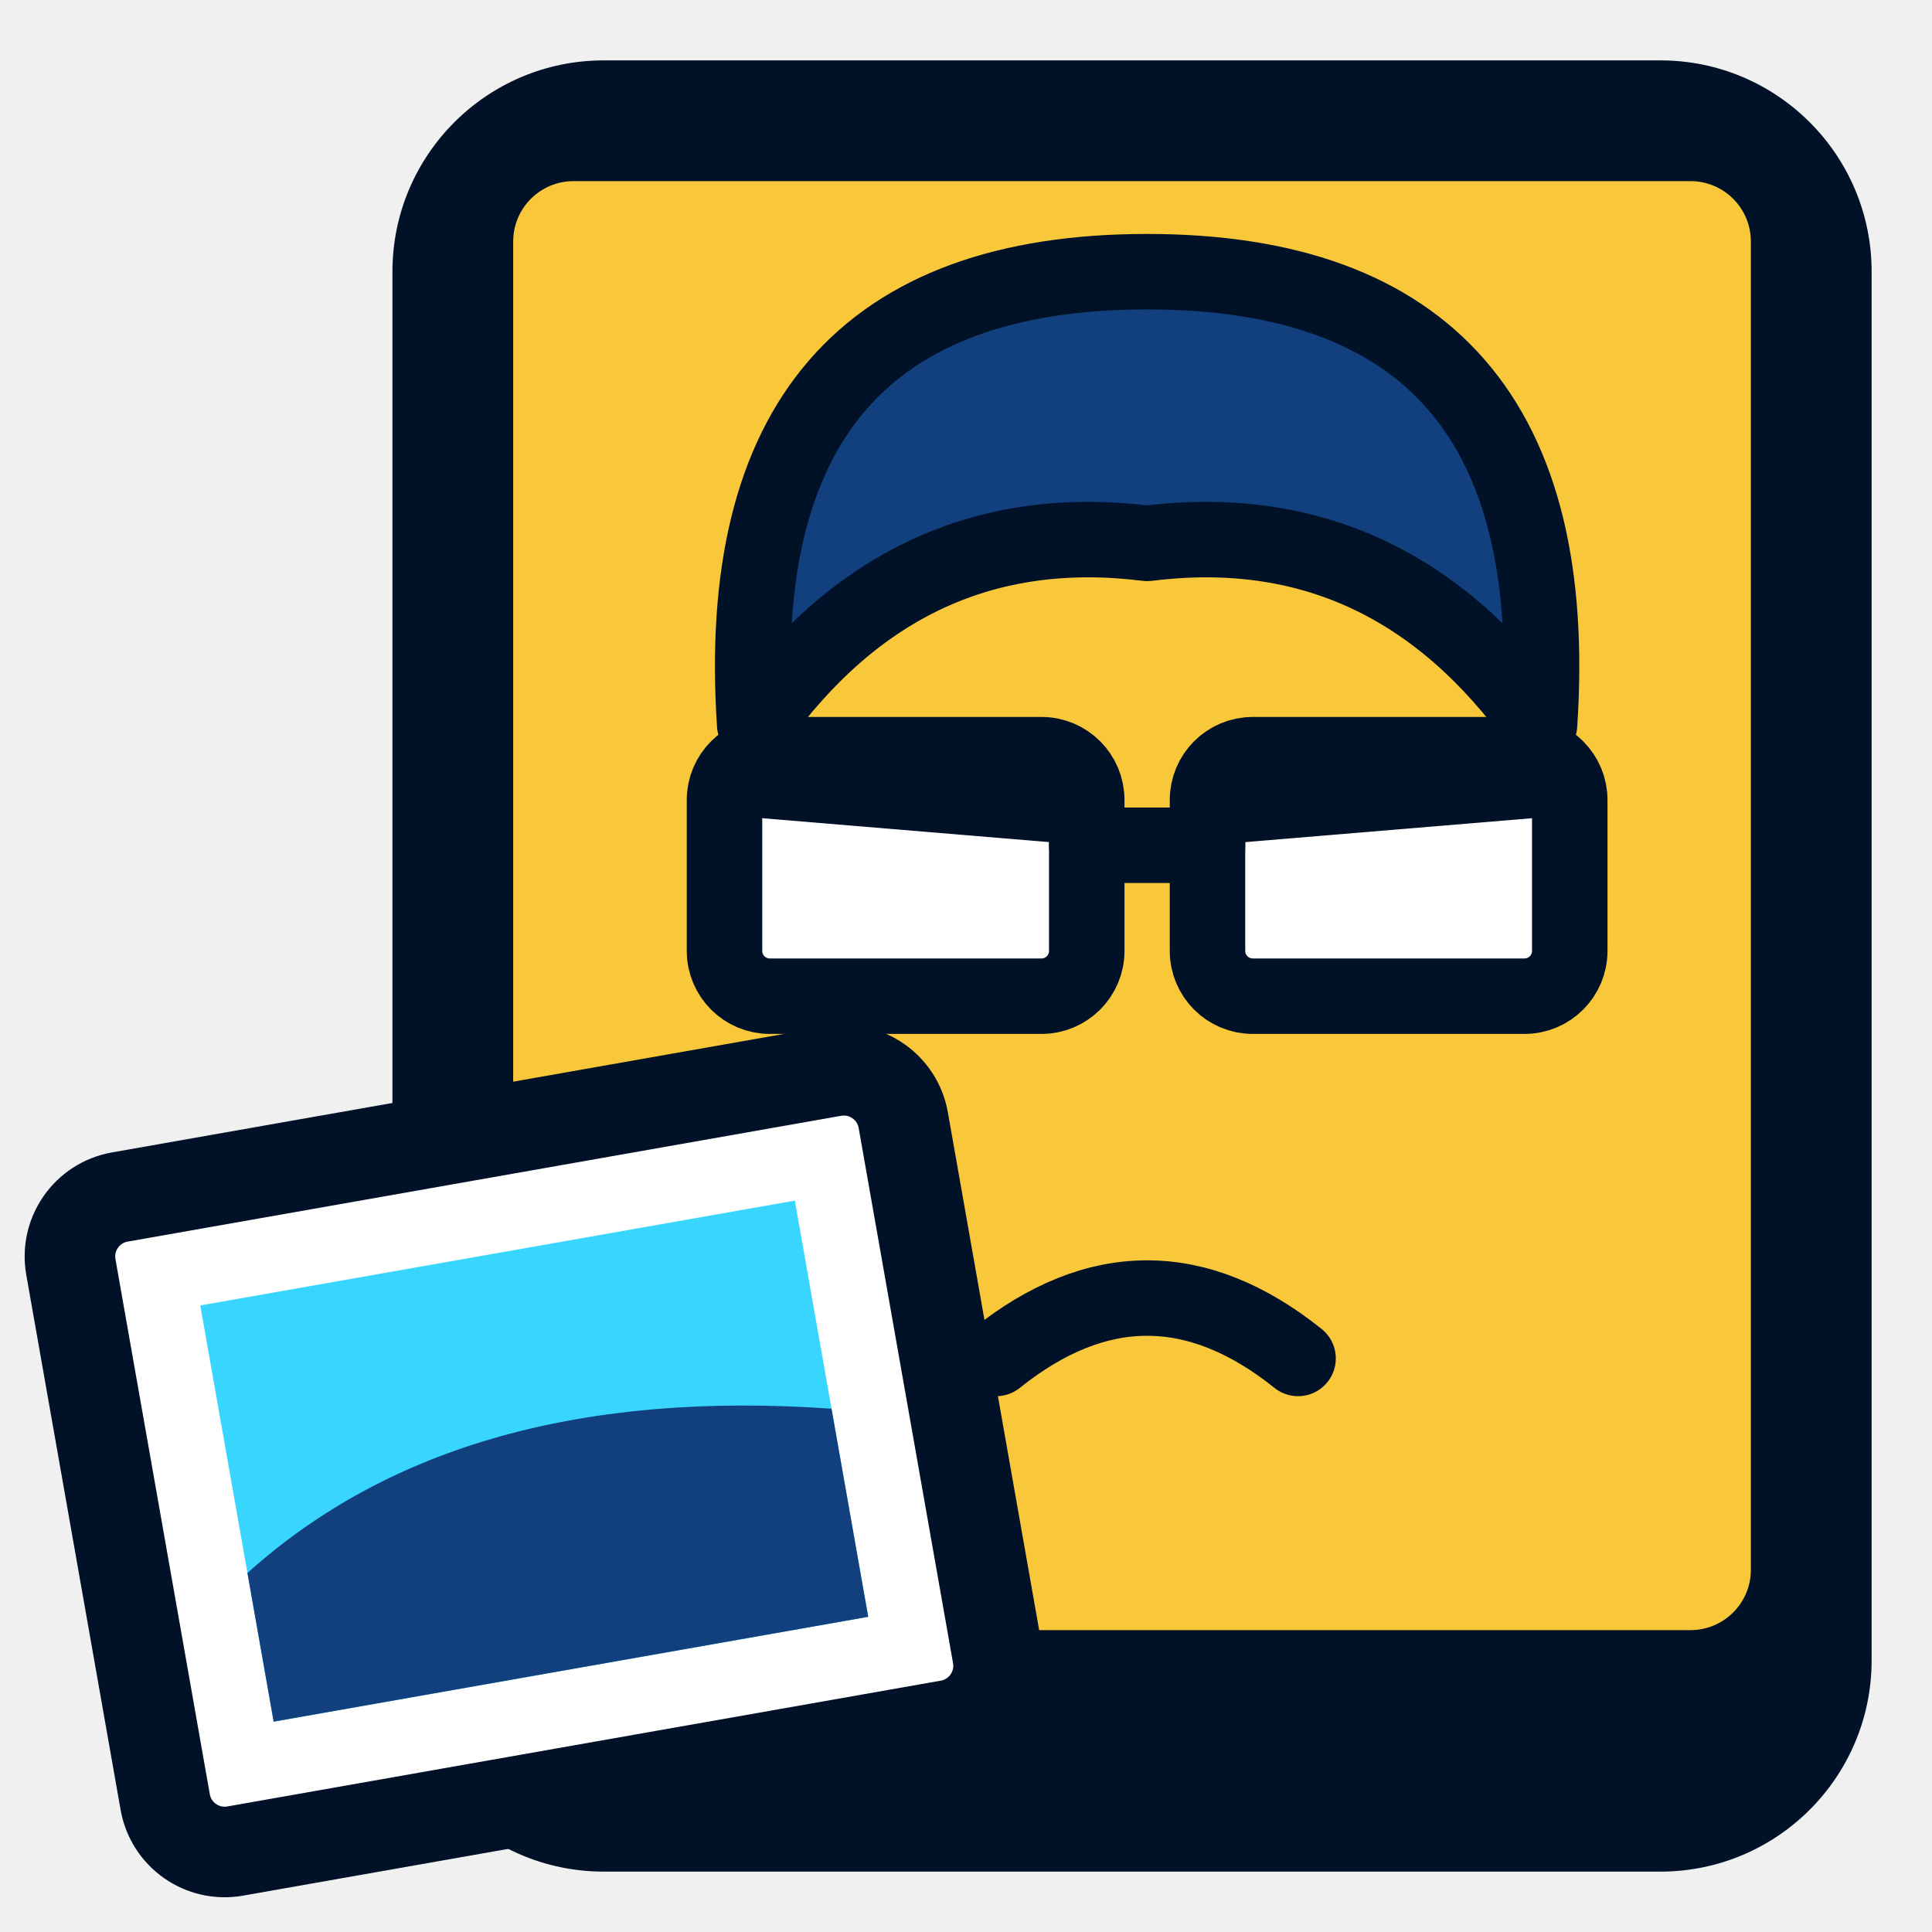
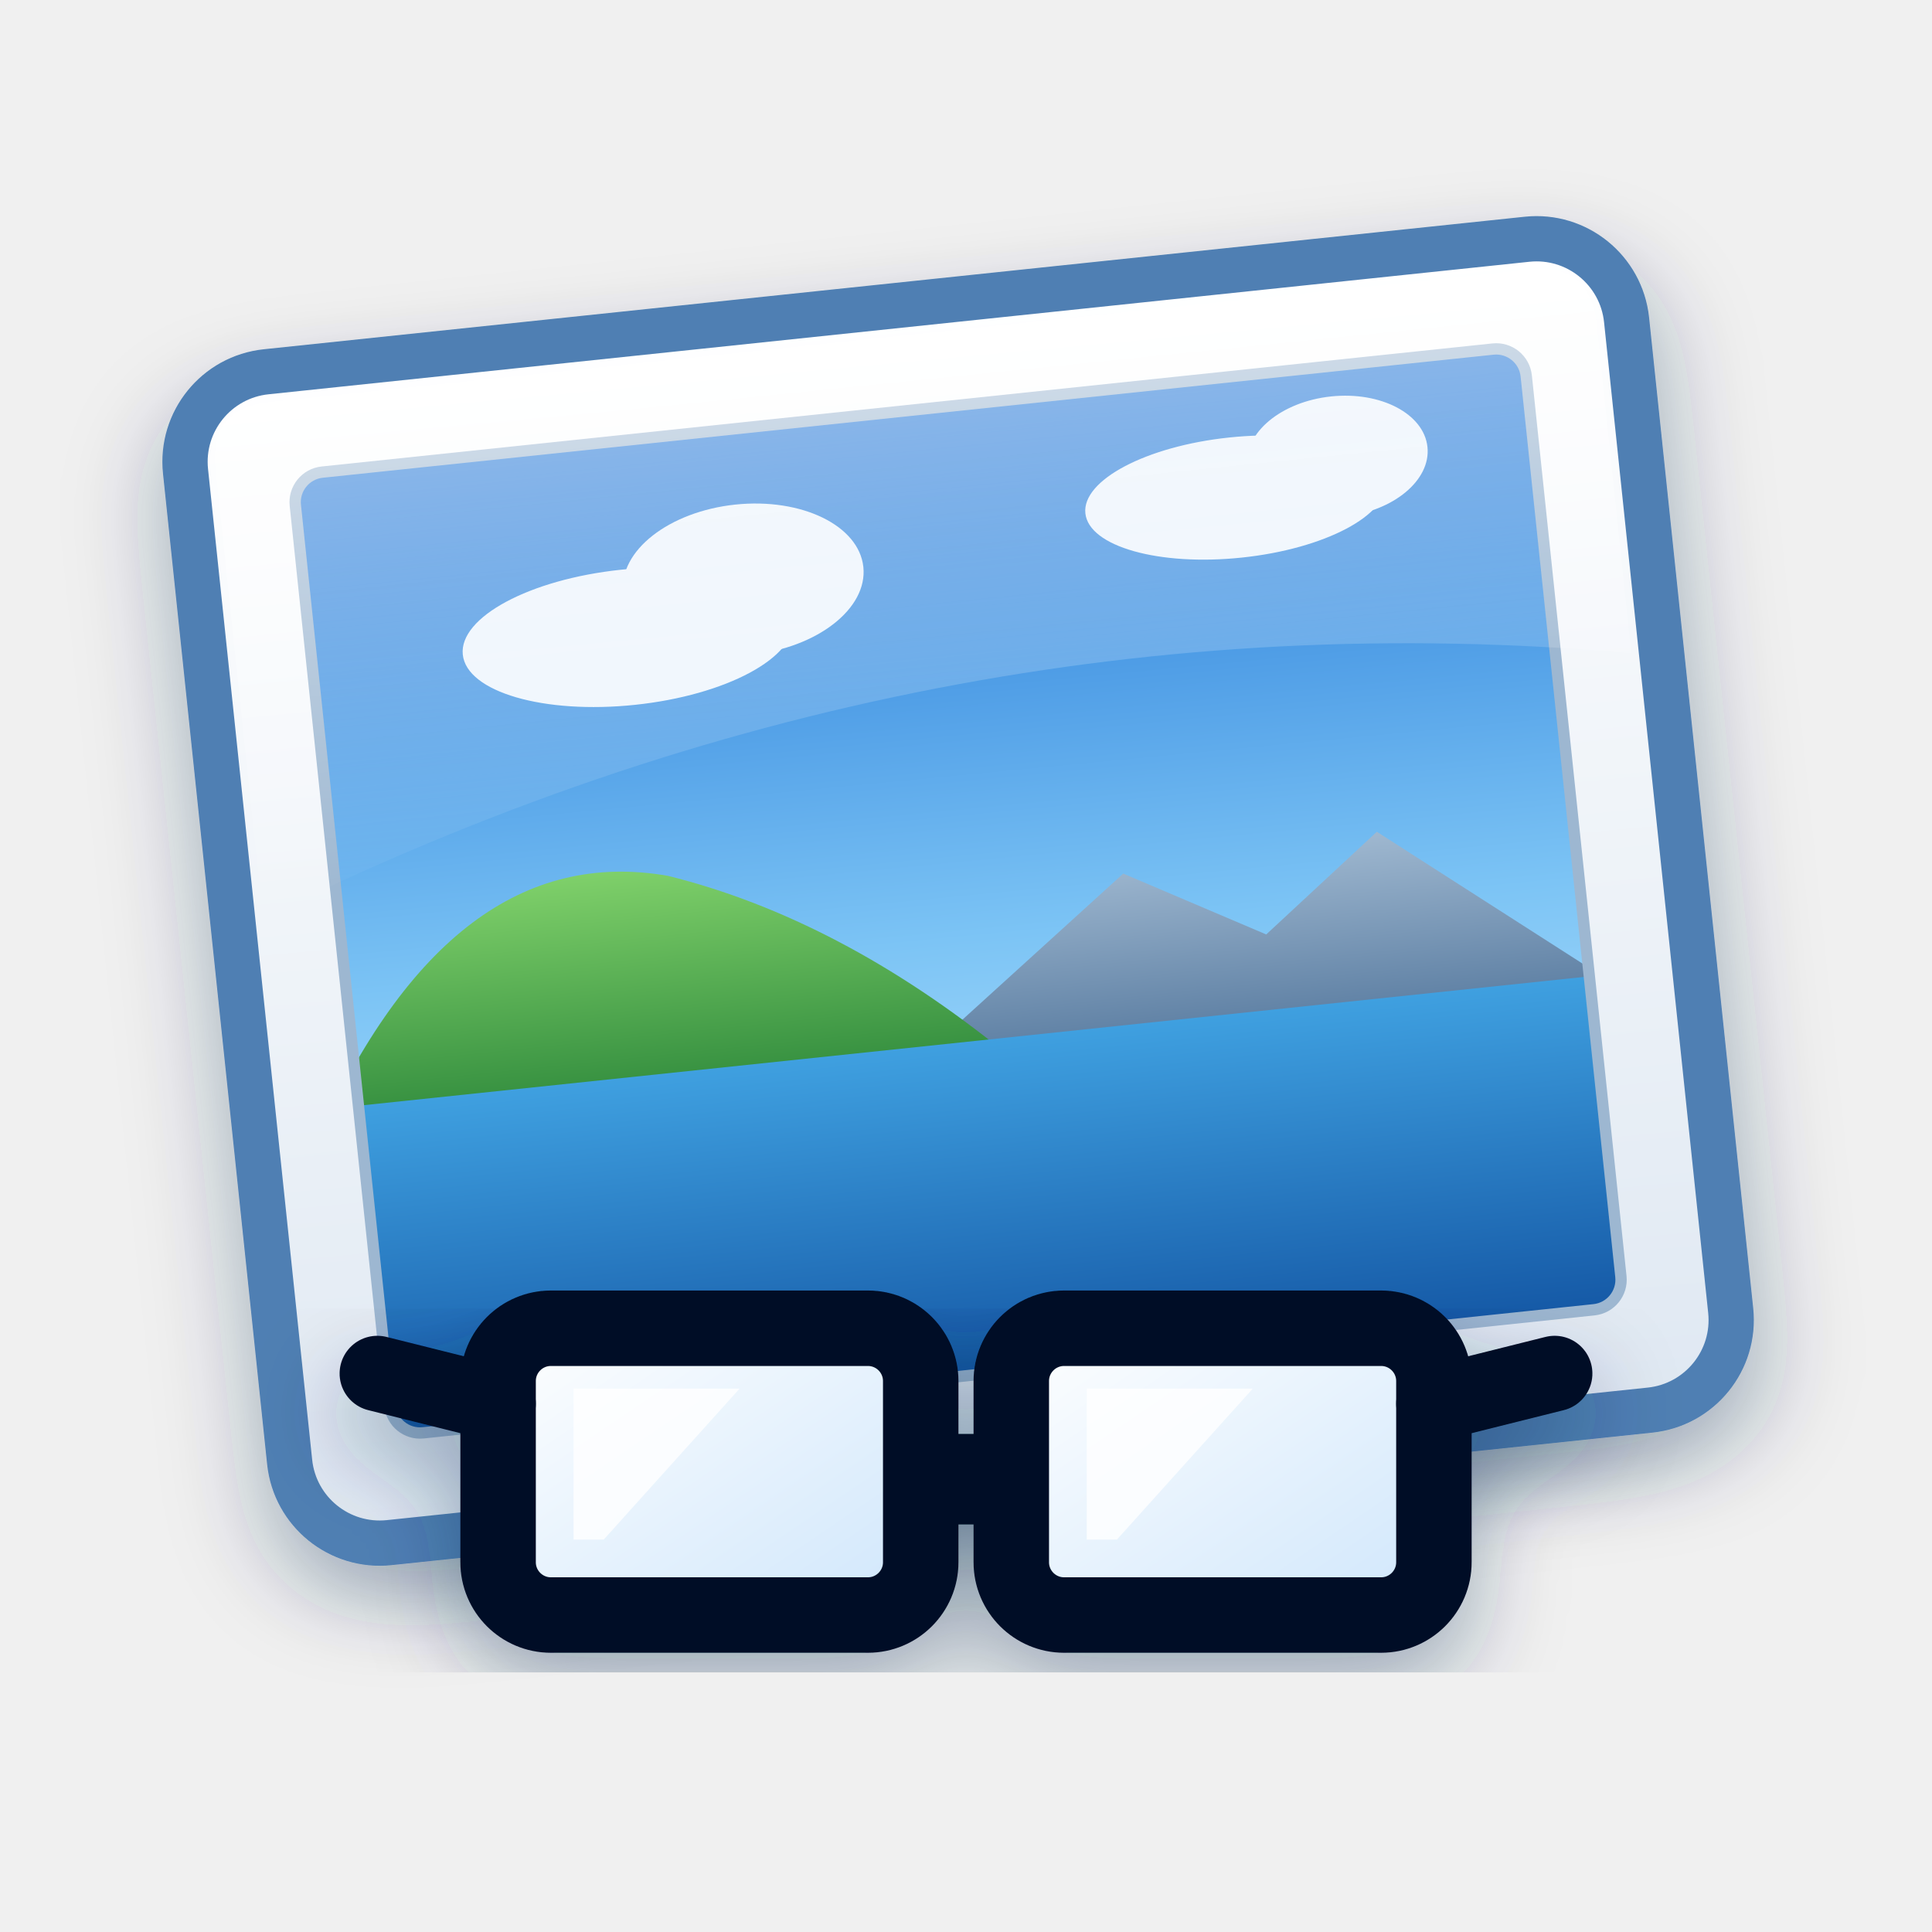
- <svg xmlns="http://www.w3.org/2000/svg" viewBox="0 0 64 64" role="img" aria-label="Chud Image (16-24 px)">
-   <rect x="13" y="2" width="49" height="60" rx="7" fill="#011128" />
-   <rect x="17" y="6" width="41" height="48" rx="2" fill="#f9c83a" />
-   <path fill="#123f7d" stroke="#011128" stroke-width="2.5" stroke-linejoin="round" d="M25 24Q24 9 38 9Q52 9 51 24Q46 17 38 18Q30 17 25 24Z" />
-   <rect x="24" y="25" width="12" height="8" rx="1.5" fill="#ffffff" stroke="#011128" stroke-width="2.5" />
-   <rect x="40" y="25" width="12" height="8" rx="1.5" fill="#ffffff" stroke="#011128" stroke-width="2.5" />
-   <path fill="#011128" d="M24 25H36V28L24 27ZM52 25H40V28L52 27Z" />
-   <path fill="none" stroke="#011128" stroke-width="2.5" stroke-linecap="round" d="M36 28H40M33 45Q38 41 43 45" />
-   <g transform="translate(2 40) rotate(-10)">
-     <rect width="28" height="22" rx="2" fill="#ffffff" stroke="#011128" stroke-width="3" />
-     <rect x="4" y="4" width="20" height="14" fill="#38d6ff" />
-     <path fill="#123f7d" d="M4 13Q12 8 24 11V18H4Z" />
+ <svg xmlns="http://www.w3.org/2000/svg" viewBox="0 0 256 256" role="img" aria-label="Chud Image (32-64 px)">
+   <defs>
+     <linearGradient id="frame" x1="0" y1="0" x2="0" y2="1">
+       <stop offset="0" stop-color="#ffffff" />
+       <stop offset="1" stop-color="#dfe8f2" />
+     </linearGradient>
+     <linearGradient id="sky" x1="0" y1="0" x2="0" y2="1">
+       <stop offset="0" stop-color="#1f74d6" />
+       <stop offset="0.55" stop-color="#7cc4f5" />
+       <stop offset="1" stop-color="#cfeeff" />
+     </linearGradient>
+     <linearGradient id="lake" x1="0" y1="0" x2="0" y2="1">
+       <stop offset="0" stop-color="#3fa0e0" />
+       <stop offset="1" stop-color="#0f4f9e" />
+     </linearGradient>
+     <linearGradient id="hill" x1="0" y1="0" x2="0" y2="1">
+       <stop offset="0" stop-color="#7fd06a" />
+       <stop offset="1" stop-color="#2f8a3c" />
+     </linearGradient>
+     <linearGradient id="hill2" x1="0" y1="0" x2="0" y2="1">
+       <stop offset="0" stop-color="#9fb8d0" />
+       <stop offset="1" stop-color="#5d7fa3" />
+     </linearGradient>
+     <linearGradient id="gloss" x1="0" y1="0" x2="0" y2="1">
+       <stop offset="0" stop-color="#ffffff" stop-opacity="0.55" />
+       <stop offset="1" stop-color="#ffffff" stop-opacity="0" />
+     </linearGradient>
+     <linearGradient id="lens" x1="0" y1="0" x2="1" y2="1">
+       <stop offset="0" stop-color="#ffffff" />
+       <stop offset="1" stop-color="#cfe6fb" />
+     </linearGradient>
+     <clipPath id="pic">
+       <rect x="46" y="54" width="164" height="128" rx="4" />
+     </clipPath>
+     <filter id="sh" x="-20%" y="-20%" width="140%" height="140%">
+       <feDropShadow dx="0" dy="5" stdDeviation="6" flood-color="#0a2750" flood-opacity="0.35" />
+     </filter>
+   </defs>
+   <g transform="rotate(-6 128 128)">
+     <rect x="32" y="40" width="192" height="156" rx="12" fill="url(#frame)" stroke="#4f7fb3" stroke-width="6" filter="url(#sh)" />
+     <g clip-path="url(#pic)">
+       <rect x="46" y="54" width="164" height="128" fill="url(#sky)" />
+       <g fill="#ffffff" opacity="0.9">
+         <ellipse cx="88" cy="80" rx="22" ry="9" />
+         <ellipse cx="104" cy="74" rx="16" ry="10" />
+         <ellipse cx="170" cy="70" rx="20" ry="8" />
+         <ellipse cx="184" cy="66" rx="12" ry="8" />
+       </g>
+       <path fill="url(#hill2)" d="M120 140L150 118L168 128L184 116L214 140Z" />
+       <path fill="url(#hill)" d="M40 142Q62 104 90 112Q112 120 132 140Z" />
+       <rect x="40" y="138" width="180" height="50" fill="url(#lake)" />
+     </g>
+     <rect x="46" y="54" width="164" height="128" rx="4" fill="none" stroke="#9db7d1" stroke-width="1.5" />
+     <path fill="url(#gloss)" d="M36 52Q36 44 44 44H212Q220 44 220 52V96Q128 78 36 112Z" />
+   </g>
+   <g filter="url(#sh)">
+     <path fill="none" stroke="#011128" stroke-width="12" stroke-linecap="round" d="M120 196H136" />
+     <rect x="66" y="176" width="56" height="38" rx="7" fill="url(#lens)" stroke="#011128" stroke-width="10" />
+     <rect x="134" y="176" width="56" height="38" rx="7" fill="url(#lens)" stroke="#011128" stroke-width="10" />
+     <path fill="none" stroke="#011128" stroke-width="10" stroke-linecap="round" d="M66 186L50 182M190 186L206 182" />
+     <path fill="#ffffff" opacity="0.8" d="M76 184H98L80 204H76Z M144 184H166L148 204H144Z" />
  </g>
</svg>
